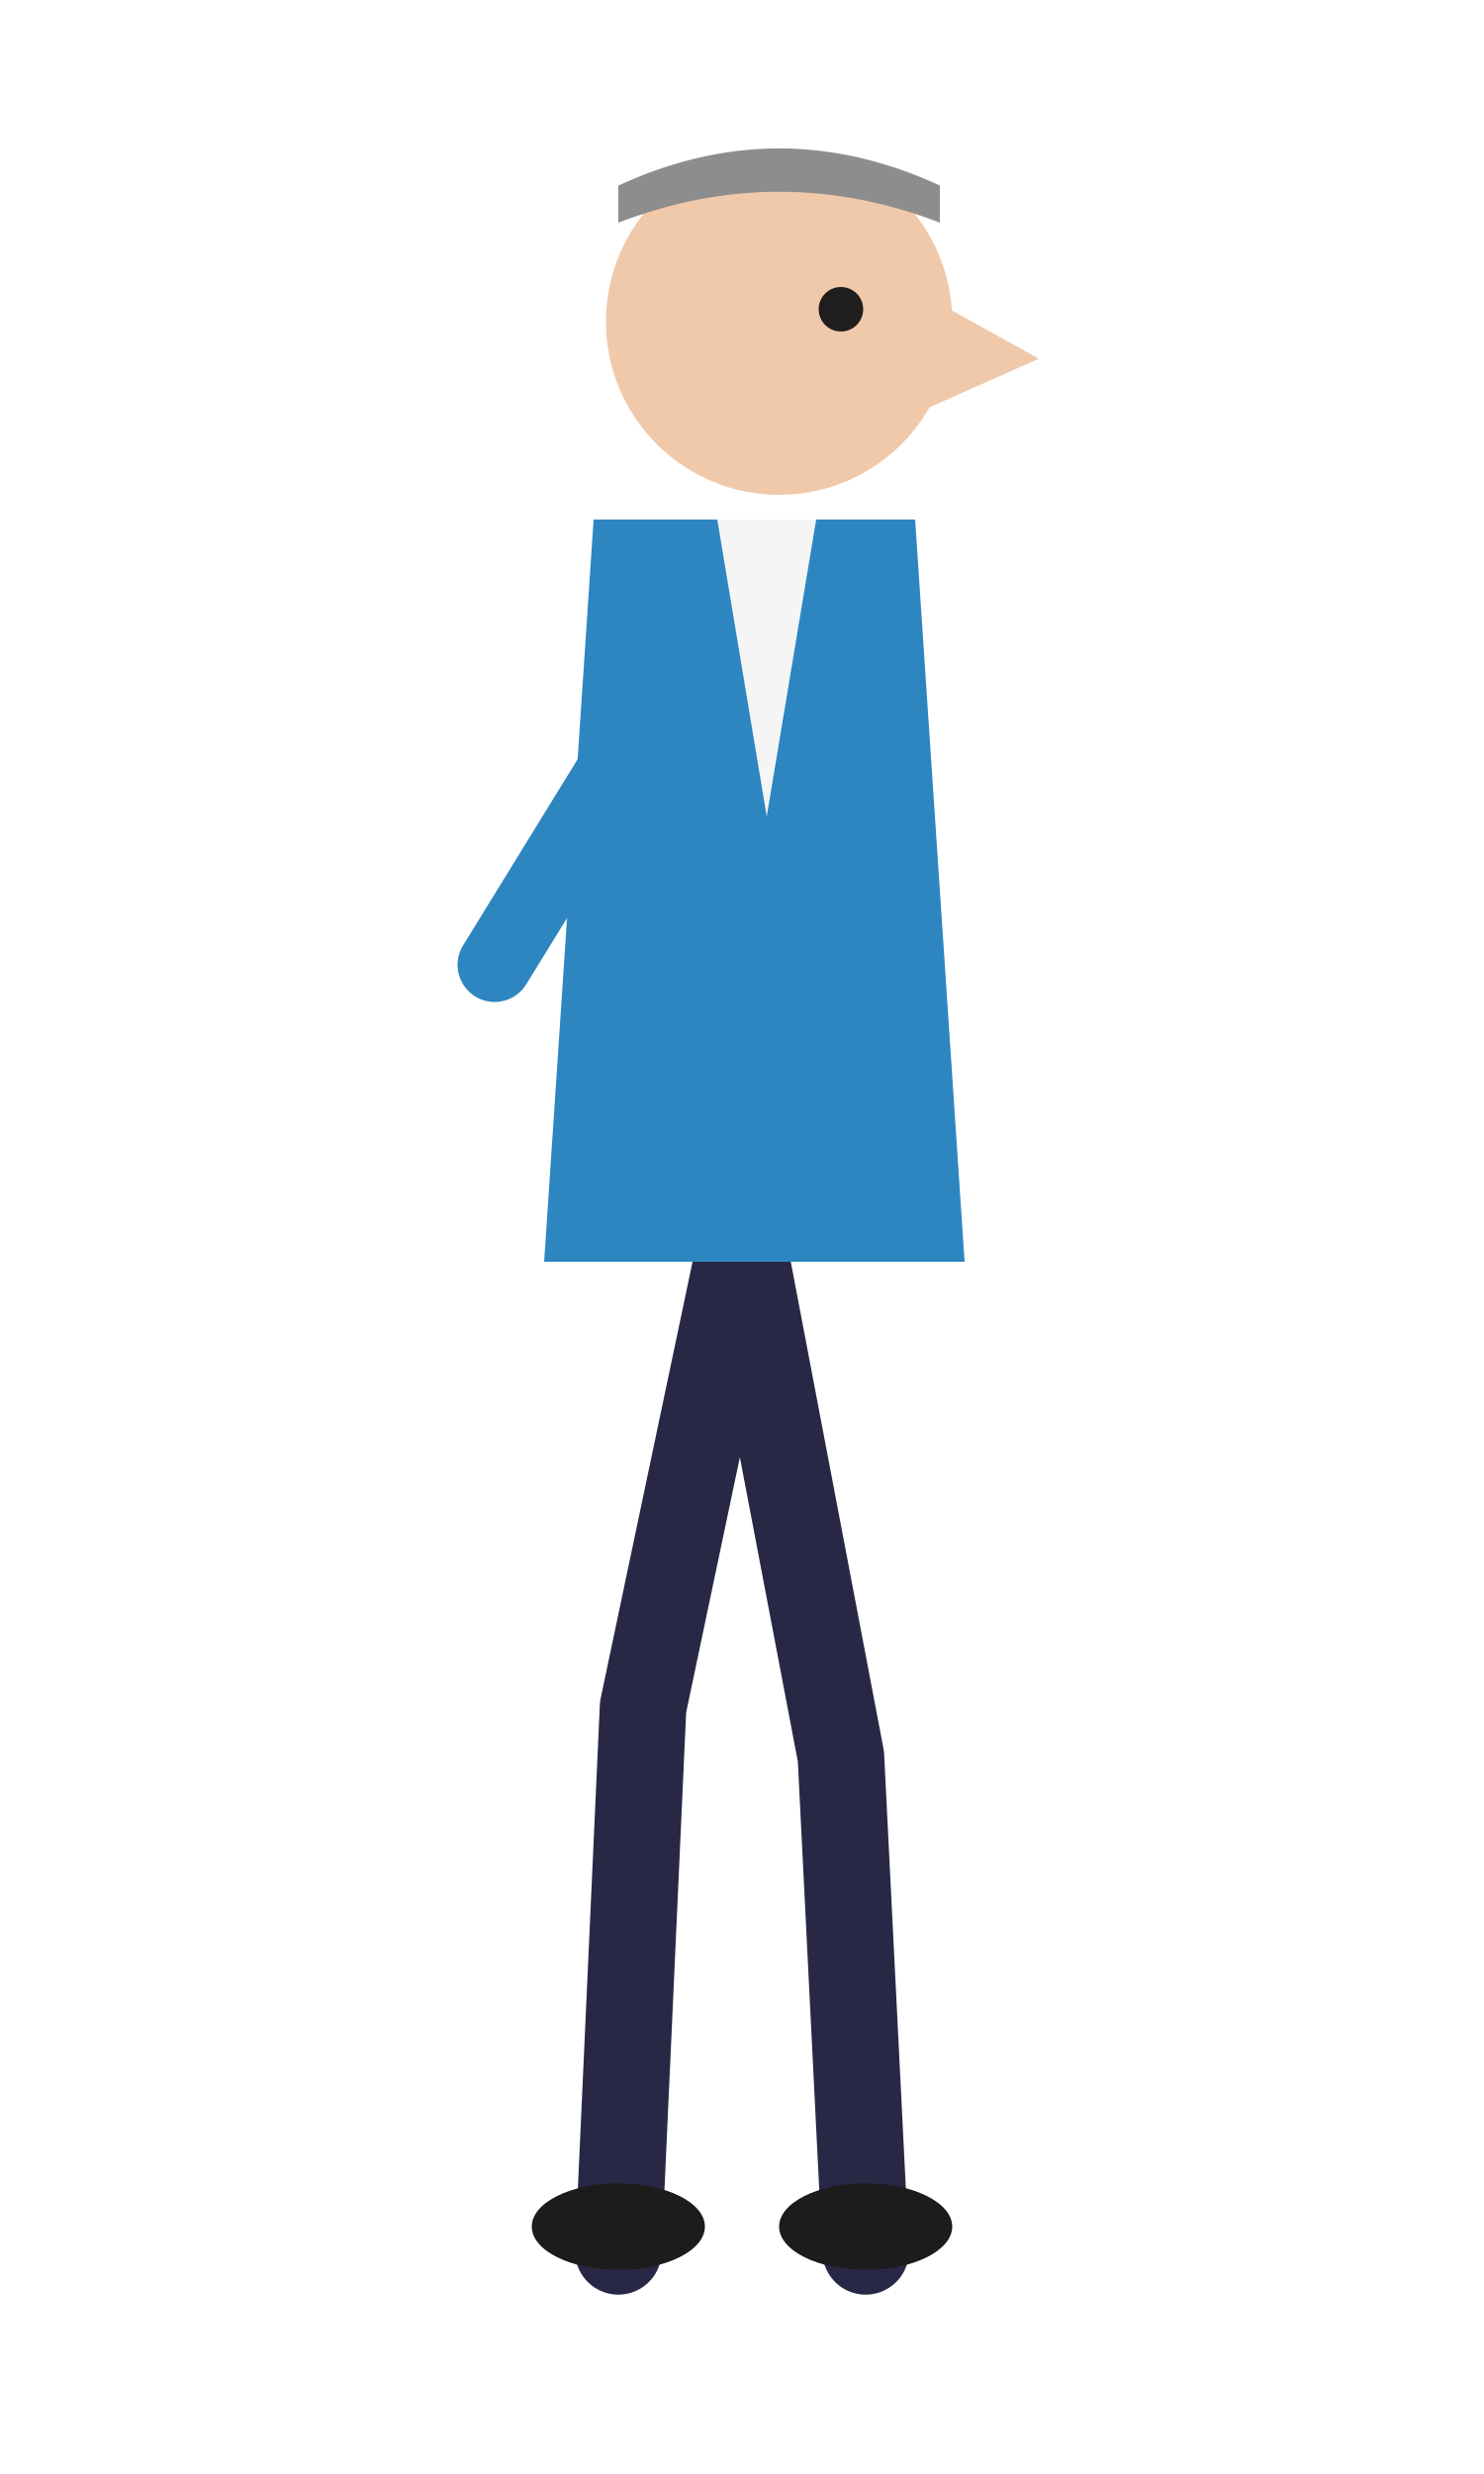
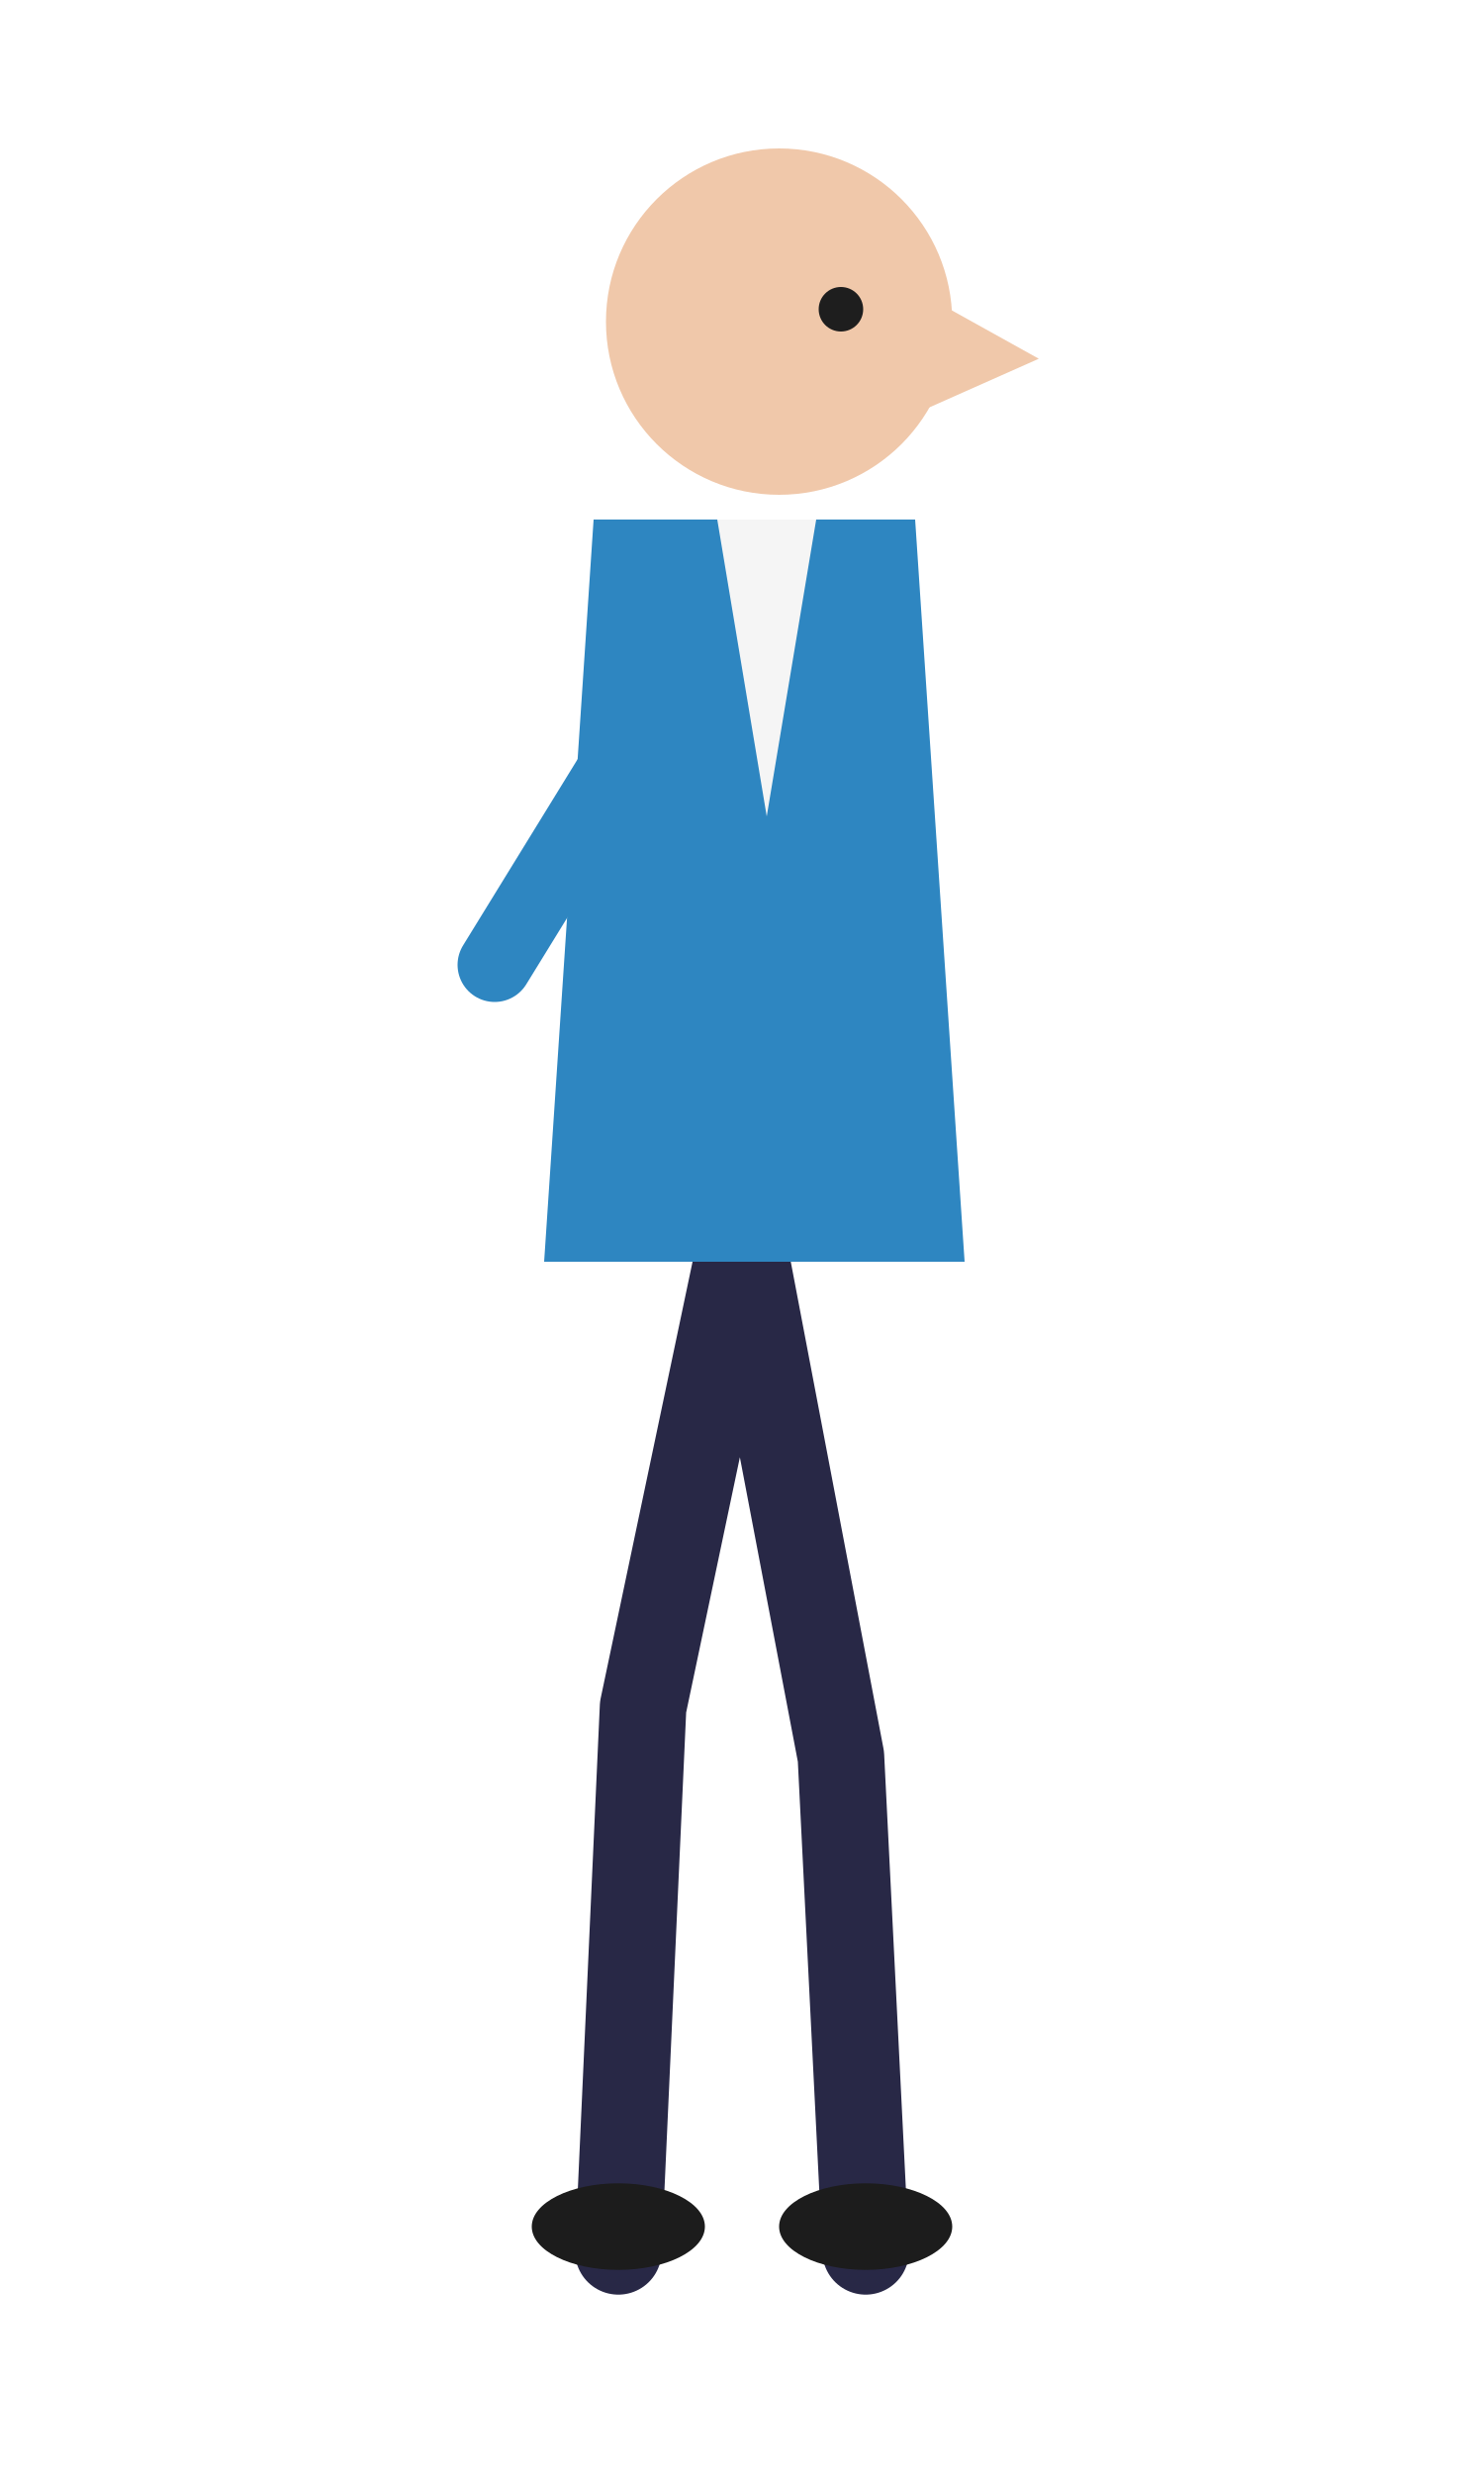
<svg xmlns="http://www.w3.org/2000/svg" viewBox="0 0 120 200" width="120" height="200">
  <g stroke="#282846" stroke-width="7" stroke-linecap="round" fill="none" stroke-linejoin="round">
    <path d="M60 100 L68 142 L70 182 M60 100 L52 138 L50 182" />
  </g>
  <ellipse cx="70" cy="180" rx="7" ry="3.5" fill="#1c1c1c" />
  <ellipse cx="50" cy="180" rx="7" ry="3.5" fill="#1c1c1c" />
  <path d="M48 42 L74 42 L78 102 L44 102 Z" fill="#2e86c1" />
  <path d="M58 42 L66 42 L62 66 Z" fill="#f5f5f5" />
  <g stroke="#2e86c1" stroke-width="6" stroke-linecap="round" fill="none">
    <path d="M56 52 L40 78" />
  </g>
  <circle cx="63" cy="26" r="14" fill="#f0c8aa" />
  <path d="M75 24 L84 29 L75 33 Z" fill="#f0c8aa" />
-   <path d="M50 15 Q63 9 76 15 L76 18 Q63 13 50 18 Z" fill="#8d8d8d" />
+   <path d="" fill="#8d8d8d" />
  <circle cx="68" cy="25" r="1.8" fill="#1e1e1e" />
</svg>
